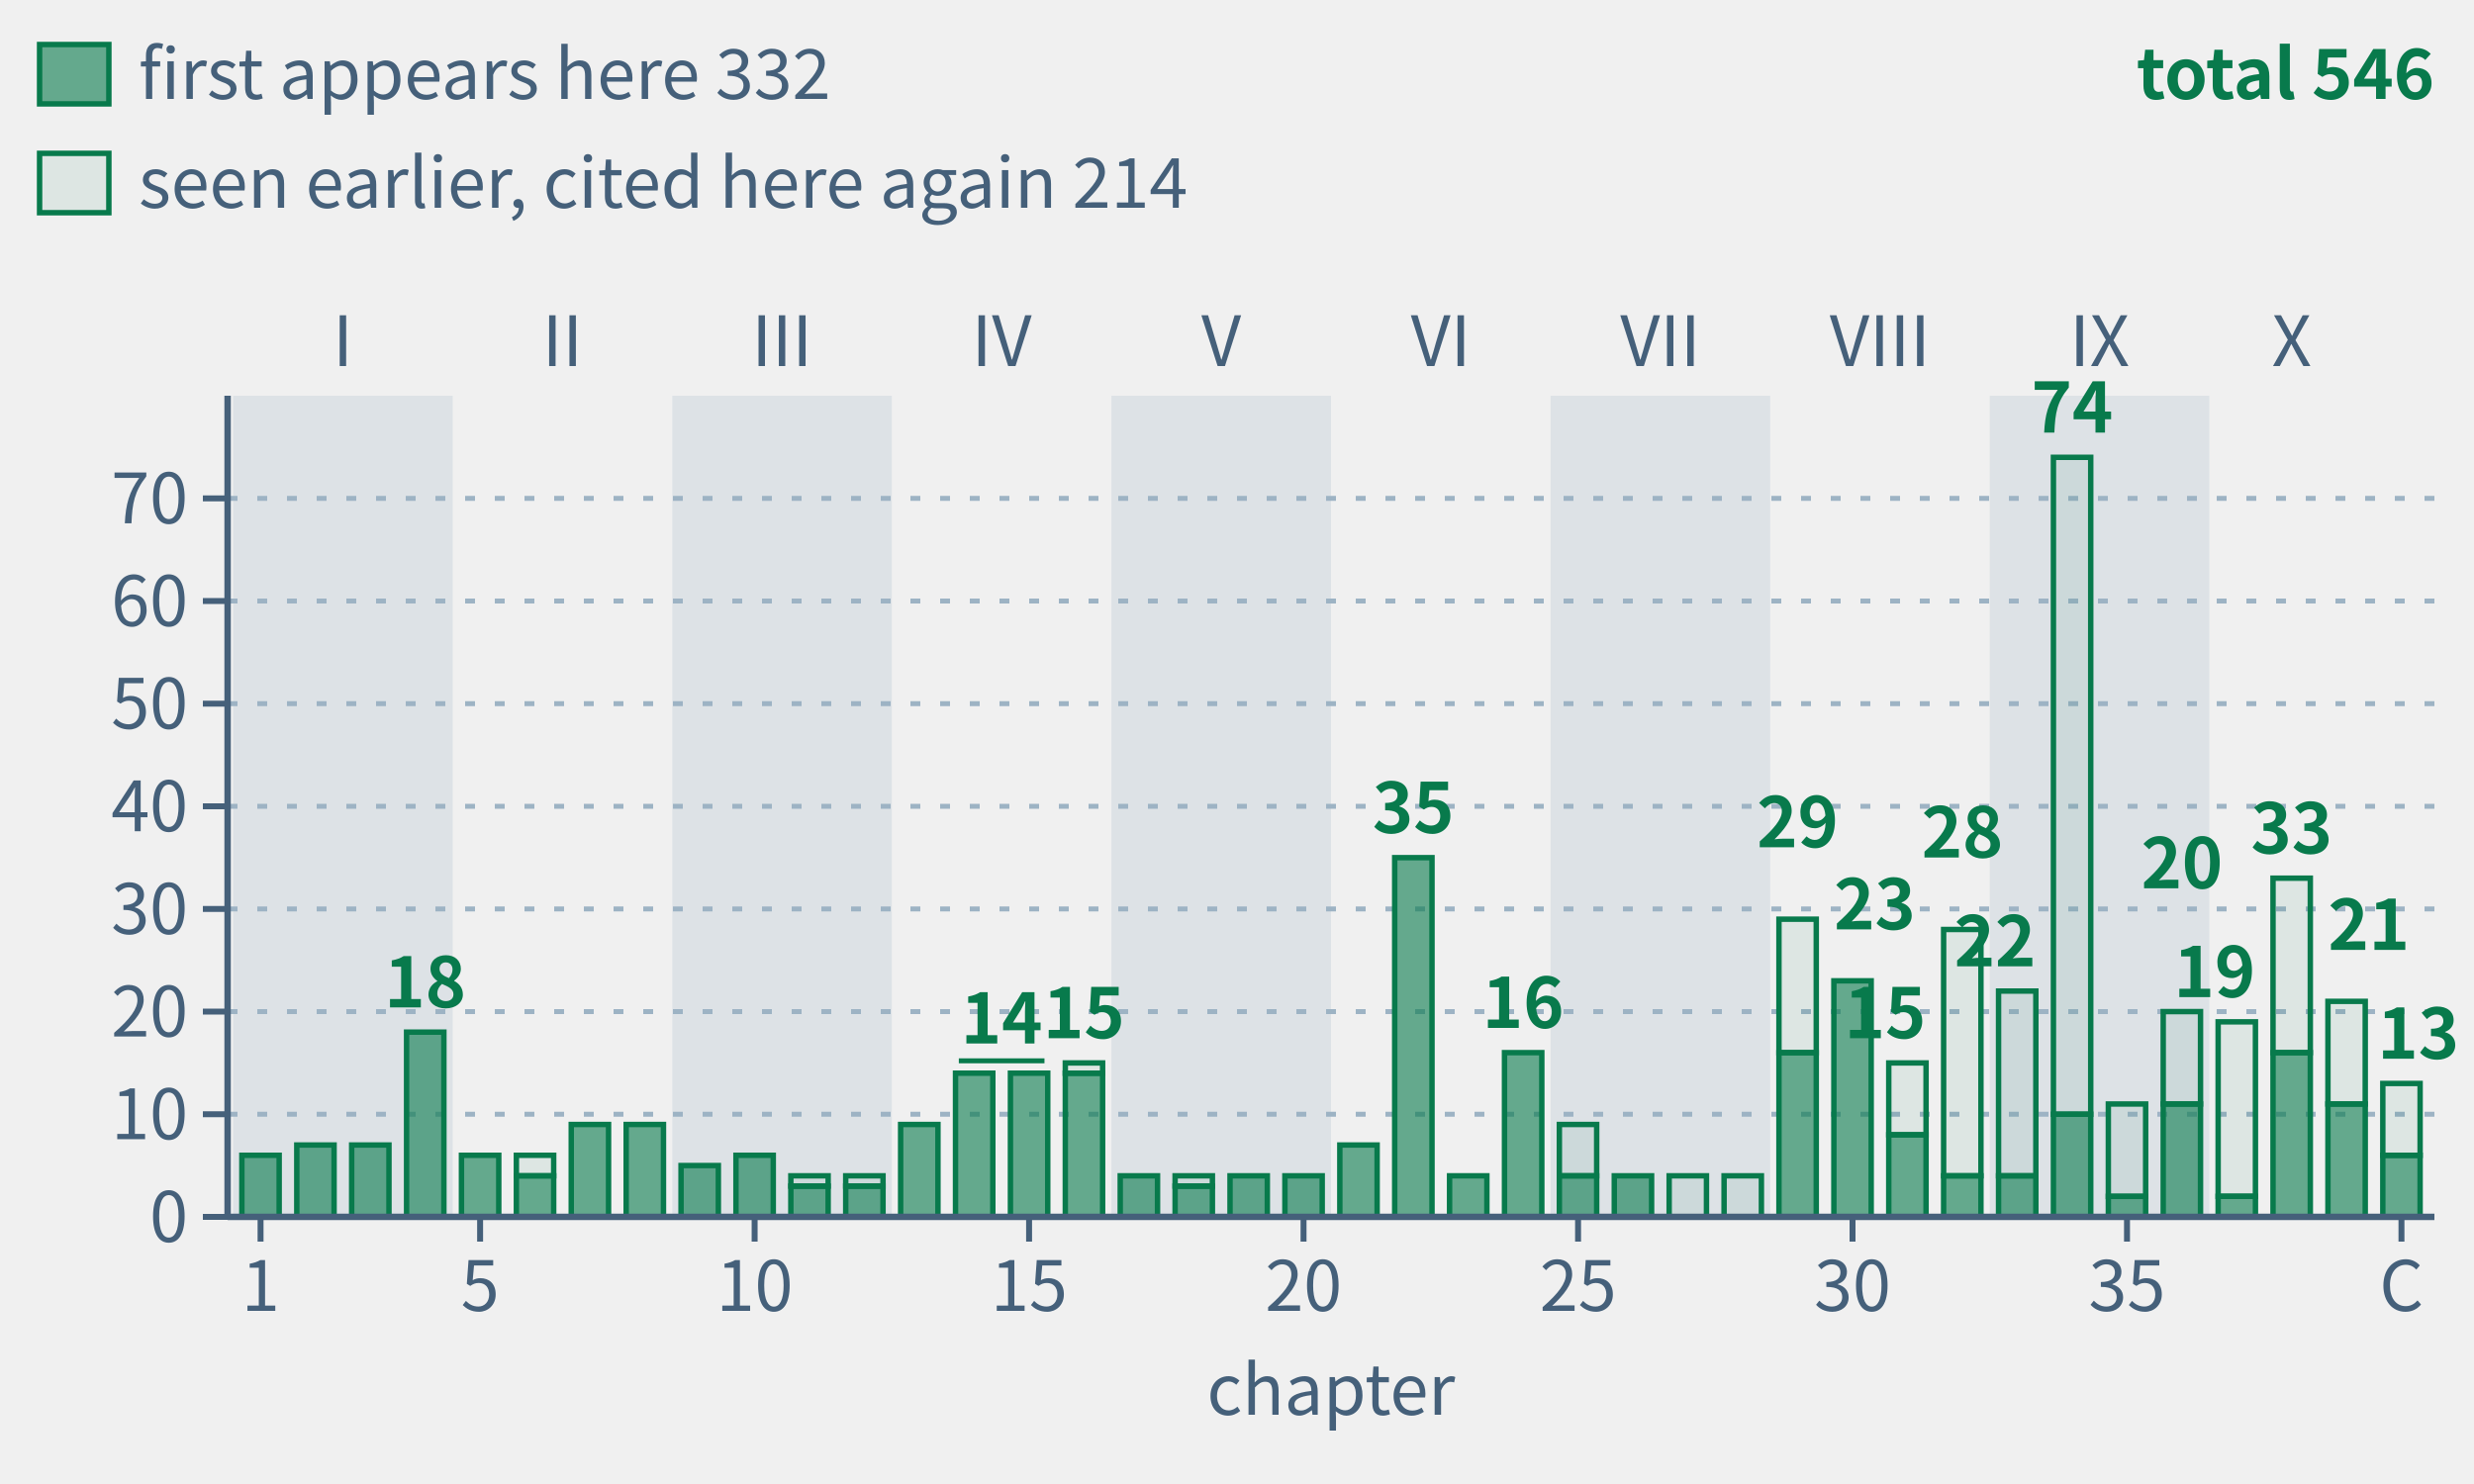
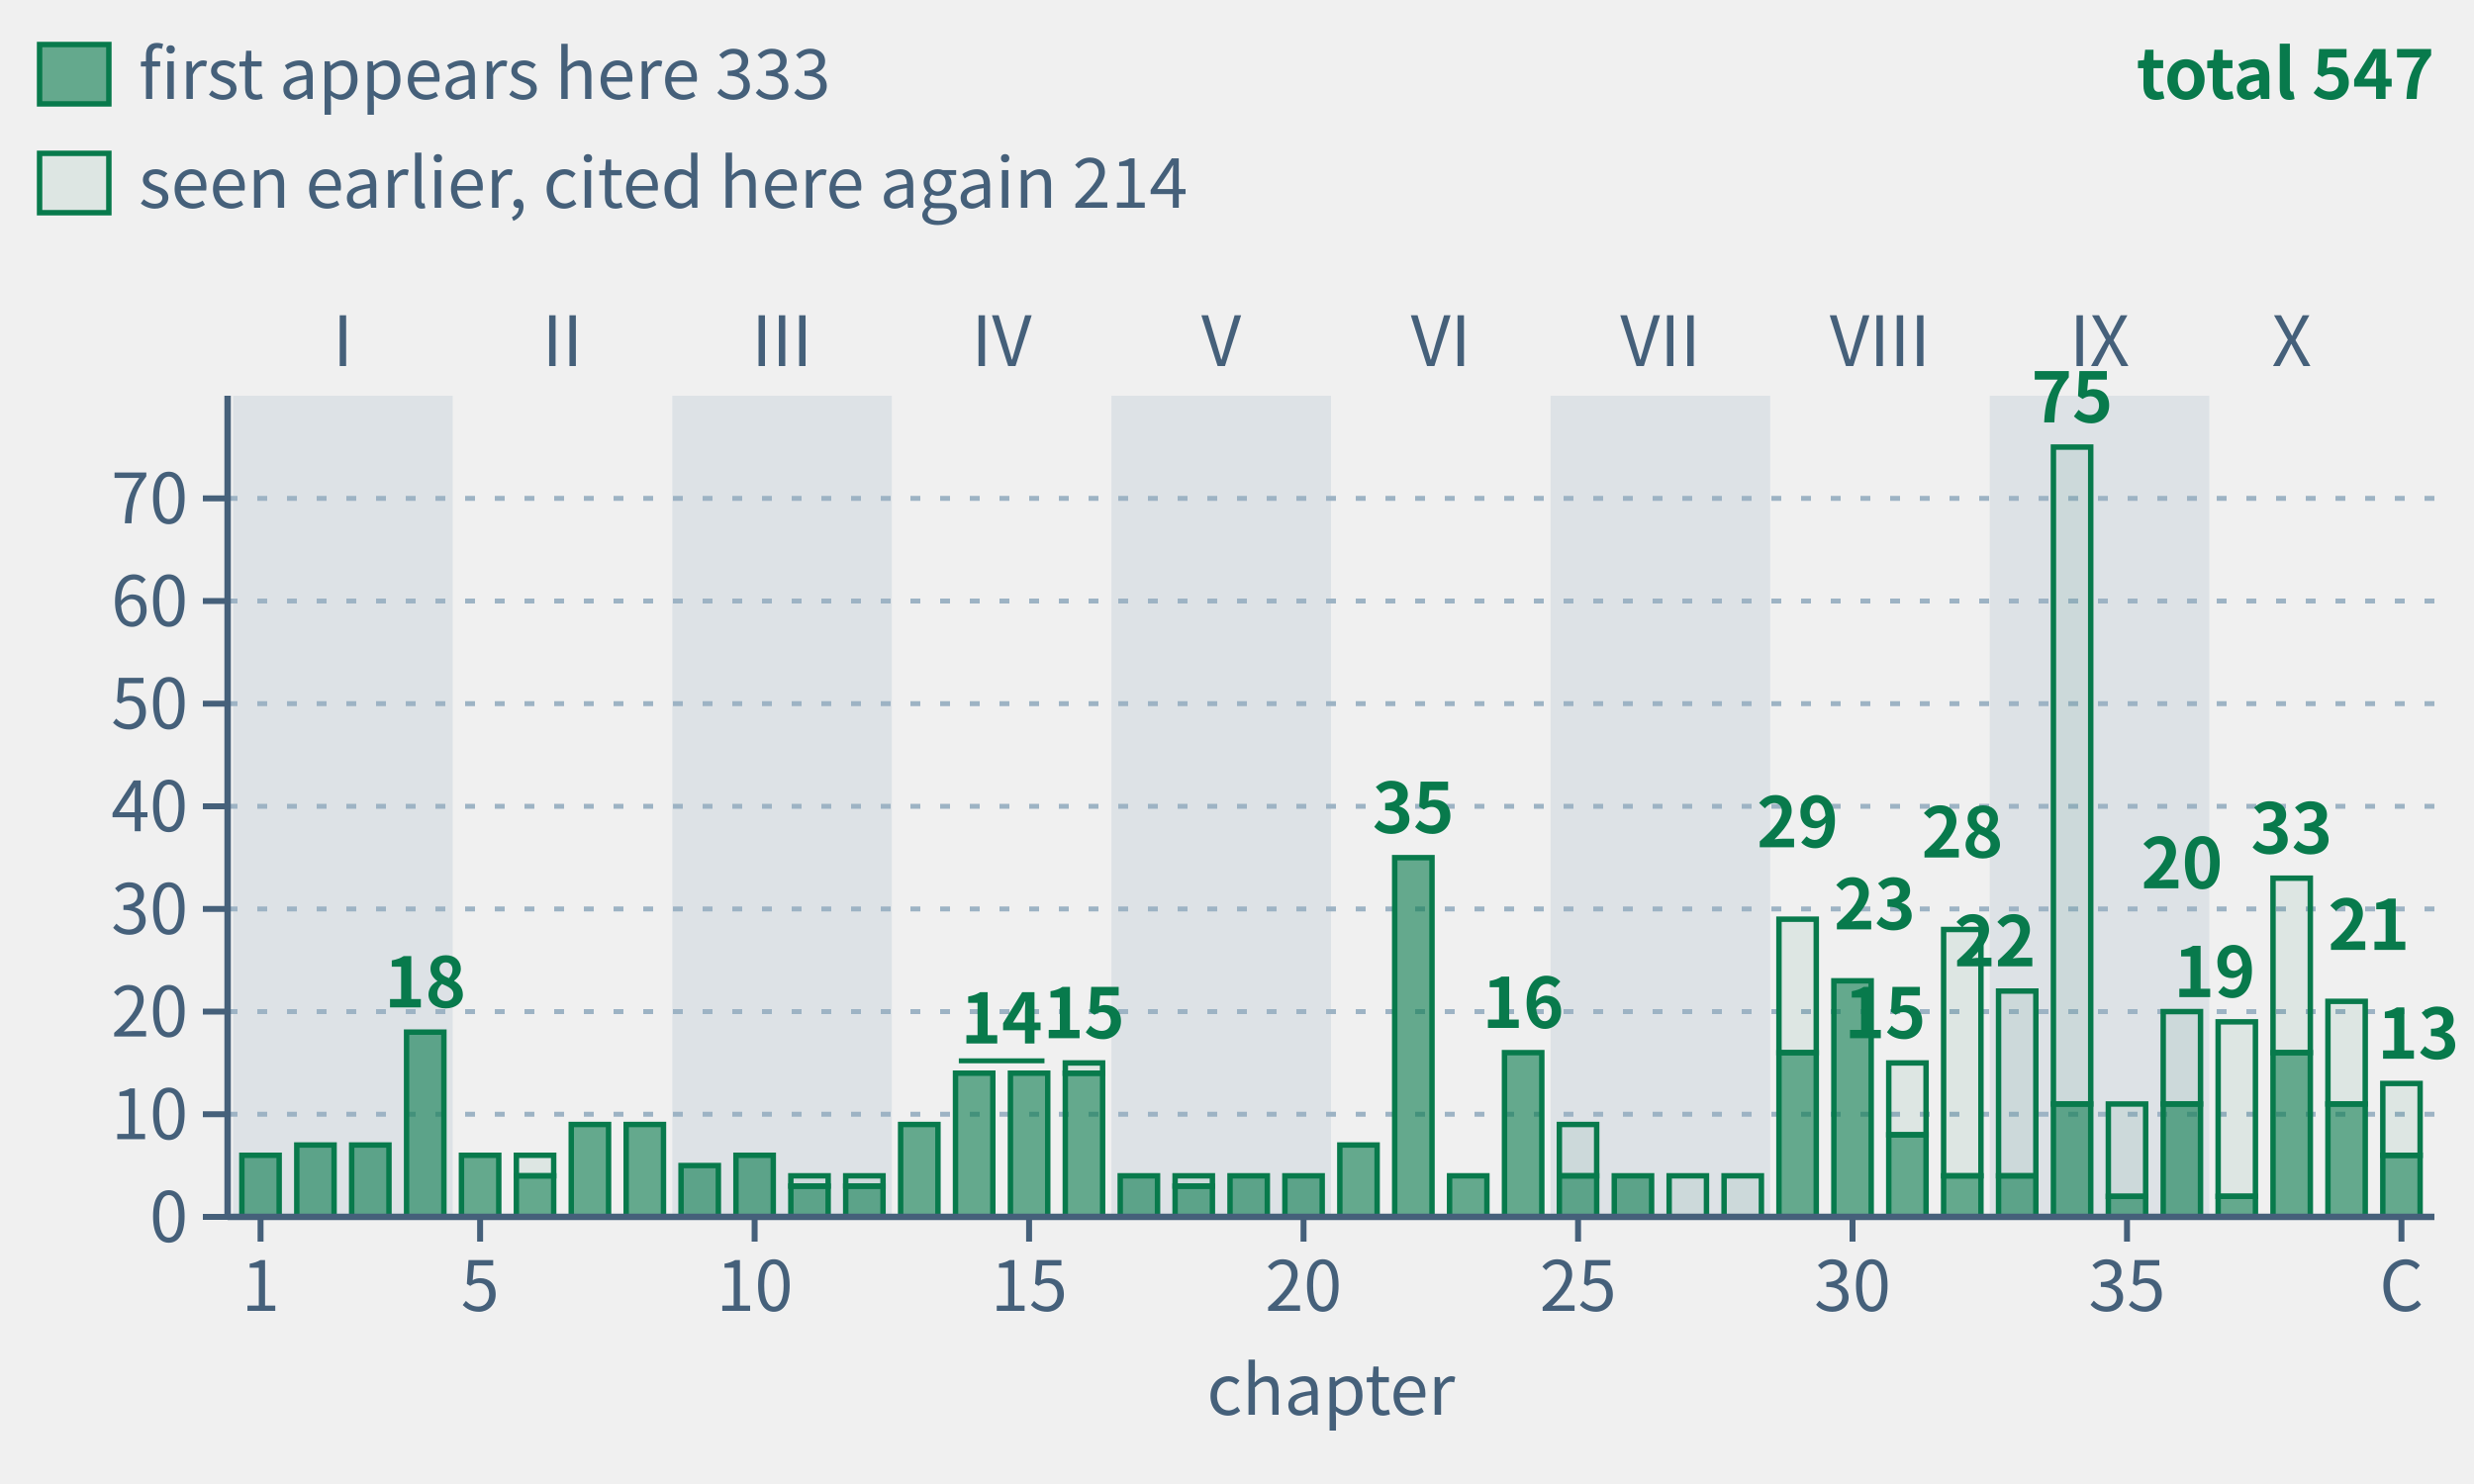
- <svg xmlns="http://www.w3.org/2000/svg" class="tr-fig" data-tr-fig="appc-theorems-by-chapter" data-lang="en" viewBox="0 0 500 300" width="500" height="300" font-family="'Noto Sans SC', 'Noto Sans CJK SC', 'Source Sans 3', 'PingFang SC', 'Microsoft YaHei', system-ui, sans-serif" role="img" aria-label="40 green bars in reading order, grouped by part. Each bar counts distinct frozen theorems cited by environment headers in that main chapter, including child pages. Total 546; solid sections count 332 first appearances, hollow sections 214 seen earlier. Reuse across main chapters counts again.">
+ <svg xmlns="http://www.w3.org/2000/svg" class="tr-fig" data-tr-fig="appc-theorems-by-chapter" data-lang="en" viewBox="0 0 500 300" width="500" height="300" font-family="'Noto Sans SC', 'Noto Sans CJK SC', 'Source Sans 3', 'PingFang SC', 'Microsoft YaHei', system-ui, sans-serif" role="img" aria-label="40 green bars in reading order, grouped by part. Each bar counts distinct frozen theorems cited by environment headers in that main chapter, including child pages. Total 547; solid sections count 333 first appearances, hollow sections 214 seen earlier. Reuse across main chapters counts again.">
  <style>.ts-ink{stroke:#0b1622}.tf-ink{fill:#0b1622}.ts-dim{stroke:#45607a}.tf-dim{fill:#45607a}.ts-faint{stroke:#9db3c4}.tf-faint{fill:#9db3c4}.ts-edge{stroke:#b9d0dd}.tf-edge{fill:#b9d0dd}.ts-hot{stroke:#5f9bb5}.tf-hot{fill:#5f9bb5}.ts-bg{stroke:#ffffff}.tf-bg{fill:#ffffff}.ts-panel{stroke:#eef5f9}.tf-panel{fill:#eef5f9}.ts-sheet{stroke:#f7fbfd}.tf-sheet{fill:#f7fbfd}.ts-cyan{stroke:#007c8a}.tf-cyan{fill:#007c8a}.ts-magenta{stroke:#b0128f}.tf-magenta{fill:#b0128f}.ts-amber{stroke:#946200}.tf-amber{fill:#946200}.ts-violet{stroke:#5a45c8}.tf-violet{fill:#5a45c8}.ts-ok{stroke:#087a4c}.tf-ok{fill:#087a4c}.ts-warn{stroke:#c21f3a}.tf-warn{fill:#c21f3a}.ts-blue{stroke:#1d5fd0}.tf-blue{fill:#1d5fd0}.ts-orange{stroke:#b85410}.tf-orange{fill:#b85410}.ts-sigma{stroke:#28405a}.tf-sigma{fill:#28405a}@media (prefers-color-scheme:dark){.ts-ink{stroke:#d4efff}.tf-ink{fill:#d4efff}.ts-dim{stroke:#6f8ea5}.tf-dim{fill:#6f8ea5}.ts-faint{stroke:#34506a}.tf-faint{fill:#34506a}.ts-edge{stroke:#143049}.tf-edge{fill:#143049}.ts-hot{stroke:#1f5d7c}.tf-hot{fill:#1f5d7c}.ts-bg{stroke:#03060c}.tf-bg{fill:#03060c}.ts-panel{stroke:#07101b}.tf-panel{fill:#07101b}.ts-sheet{stroke:#050c16}.tf-sheet{fill:#050c16}.ts-cyan{stroke:#19f0ff}.tf-cyan{fill:#19f0ff}.ts-magenta{stroke:#ff2fd0}.tf-magenta{fill:#ff2fd0}.ts-amber{stroke:#ffc83d}.tf-amber{fill:#ffc83d}.ts-violet{stroke:#9d8cff}.tf-violet{fill:#9d8cff}.ts-ok{stroke:#46ffb2}.tf-ok{fill:#46ffb2}.ts-warn{stroke:#ff5064}.tf-warn{fill:#ff5064}.ts-blue{stroke:#2a7bff}.tf-blue{fill:#2a7bff}.ts-orange{stroke:#ff8a3c}.tf-orange{fill:#ff8a3c}.ts-sigma{stroke:#cfe3ff}.tf-sigma{fill:#cfe3ff}}</style>
  <rect x="47.11" y="80" width="44.38" height="166" class="tf-faint" fill-opacity="0.22" />
  <text class="tf-dim" x="69.3" y="74" font-size="14" text-anchor="middle">I</text>
  <text class="tf-dim" x="113.68" y="74" font-size="14" text-anchor="middle">II</text>
  <rect x="135.87" y="80" width="44.38" height="166" class="tf-faint" fill-opacity="0.22" />
  <text class="tf-dim" x="158.05" y="74" font-size="14" text-anchor="middle">III</text>
  <text class="tf-dim" x="202.43" y="74" font-size="14" text-anchor="middle">IV</text>
  <rect x="224.62" y="80" width="44.38" height="166" class="tf-faint" fill-opacity="0.22" />
  <text class="tf-dim" x="246.81" y="74" font-size="14" text-anchor="middle">V</text>
  <text class="tf-dim" x="291.19" y="74" font-size="14" text-anchor="middle">VI</text>
  <rect x="313.38" y="80" width="44.38" height="166" class="tf-faint" fill-opacity="0.22" />
  <text class="tf-dim" x="335.57" y="74" font-size="14" text-anchor="middle">VII</text>
  <text class="tf-dim" x="379.95" y="74" font-size="14" text-anchor="middle">VIII</text>
  <rect x="402.13" y="80" width="44.38" height="166" class="tf-faint" fill-opacity="0.22" />
  <text class="tf-dim" x="424.32" y="74" font-size="14" text-anchor="middle">IX</text>
  <text class="tf-dim" x="463.15" y="74" font-size="14" text-anchor="middle">X</text>
  <line x1="46" y1="225.25" x2="492" y2="225.25" class="ts-faint" stroke-width="1" stroke-dasharray="2 4" fill="none" />
  <line x1="46" y1="204.5" x2="492" y2="204.5" class="ts-faint" stroke-width="1" stroke-dasharray="2 4" fill="none" />
  <line x1="46" y1="183.75" x2="492" y2="183.75" class="ts-faint" stroke-width="1" stroke-dasharray="2 4" fill="none" />
  <line x1="46" y1="163" x2="492" y2="163" class="ts-faint" stroke-width="1" stroke-dasharray="2 4" fill="none" />
  <line x1="46" y1="142.25" x2="492" y2="142.25" class="ts-faint" stroke-width="1" stroke-dasharray="2 4" fill="none" />
  <line x1="46" y1="121.5" x2="492" y2="121.5" class="ts-faint" stroke-width="1" stroke-dasharray="2 4" fill="none" />
  <line x1="46" y1="100.75" x2="492" y2="100.75" class="ts-faint" stroke-width="1" stroke-dasharray="2 4" fill="none" />
  <rect x="48.88" y="233.55" width="7.54" height="12.45" class="ts-ok tf-ok" stroke-width="1.1" fill-opacity="0.6" />
  <rect x="59.98" y="231.47" width="7.54" height="14.53" class="ts-ok tf-ok" stroke-width="1.1" fill-opacity="0.6" />
  <rect x="71.07" y="231.47" width="7.54" height="14.53" class="ts-ok tf-ok" stroke-width="1.1" fill-opacity="0.6" />
  <rect x="82.17" y="208.65" width="7.54" height="37.35" class="ts-ok tf-ok" stroke-width="1.1" fill-opacity="0.6" />
  <rect x="93.26" y="233.55" width="7.54" height="12.45" class="ts-ok tf-ok" stroke-width="1.1" fill-opacity="0.6" />
  <rect x="104.36" y="233.55" width="7.54" height="4.15" class="ts-ok tf-ok" stroke-width="1.1" fill-opacity="0.08" />
  <rect x="104.36" y="237.7" width="7.54" height="8.3" class="ts-ok tf-ok" stroke-width="1.1" fill-opacity="0.6" />
  <rect x="115.45" y="227.32" width="7.54" height="18.68" class="ts-ok tf-ok" stroke-width="1.1" fill-opacity="0.6" />
  <rect x="126.55" y="227.32" width="7.54" height="18.68" class="ts-ok tf-ok" stroke-width="1.1" fill-opacity="0.6" />
  <rect x="137.64" y="235.62" width="7.54" height="10.38" class="ts-ok tf-ok" stroke-width="1.1" fill-opacity="0.6" />
  <rect x="148.74" y="233.55" width="7.54" height="12.45" class="ts-ok tf-ok" stroke-width="1.1" fill-opacity="0.6" />
  <rect x="159.83" y="237.7" width="7.54" height="2.08" class="ts-ok tf-ok" stroke-width="1.1" fill-opacity="0.08" />
  <rect x="159.83" y="239.78" width="7.54" height="6.22" class="ts-ok tf-ok" stroke-width="1.1" fill-opacity="0.6" />
  <rect x="170.92" y="237.7" width="7.54" height="2.08" class="ts-ok tf-ok" stroke-width="1.1" fill-opacity="0.08" />
  <rect x="170.92" y="239.78" width="7.54" height="6.22" class="ts-ok tf-ok" stroke-width="1.1" fill-opacity="0.6" />
  <rect x="182.02" y="227.32" width="7.54" height="18.68" class="ts-ok tf-ok" stroke-width="1.1" fill-opacity="0.6" />
  <rect x="193.11" y="216.95" width="7.54" height="29.05" class="ts-ok tf-ok" stroke-width="1.1" fill-opacity="0.6" />
  <rect x="204.21" y="216.95" width="7.54" height="29.05" class="ts-ok tf-ok" stroke-width="1.1" fill-opacity="0.6" />
  <rect x="215.3" y="214.88" width="7.54" height="2.08" class="ts-ok tf-ok" stroke-width="1.1" fill-opacity="0.08" />
  <rect x="215.3" y="216.95" width="7.54" height="29.05" class="ts-ok tf-ok" stroke-width="1.1" fill-opacity="0.6" />
  <rect x="226.4" y="237.7" width="7.54" height="8.3" class="ts-ok tf-ok" stroke-width="1.1" fill-opacity="0.6" />
  <rect x="237.49" y="237.7" width="7.54" height="2.08" class="ts-ok tf-ok" stroke-width="1.1" fill-opacity="0.08" />
  <rect x="237.49" y="239.78" width="7.54" height="6.22" class="ts-ok tf-ok" stroke-width="1.1" fill-opacity="0.6" />
  <rect x="248.59" y="237.7" width="7.54" height="8.3" class="ts-ok tf-ok" stroke-width="1.1" fill-opacity="0.6" />
  <rect x="259.68" y="237.7" width="7.54" height="8.3" class="ts-ok tf-ok" stroke-width="1.1" fill-opacity="0.6" />
  <rect x="270.78" y="231.47" width="7.54" height="14.53" class="ts-ok tf-ok" stroke-width="1.1" fill-opacity="0.6" />
  <rect x="281.87" y="173.38" width="7.54" height="72.62" class="ts-ok tf-ok" stroke-width="1.1" fill-opacity="0.6" />
  <rect x="292.96" y="237.7" width="7.54" height="8.3" class="ts-ok tf-ok" stroke-width="1.1" fill-opacity="0.6" />
  <rect x="304.06" y="212.8" width="7.54" height="33.2" class="ts-ok tf-ok" stroke-width="1.1" fill-opacity="0.6" />
  <rect x="315.15" y="227.32" width="7.54" height="10.38" class="ts-ok tf-ok" stroke-width="1.1" fill-opacity="0.08" />
  <rect x="315.15" y="237.7" width="7.54" height="8.3" class="ts-ok tf-ok" stroke-width="1.1" fill-opacity="0.6" />
  <rect x="326.25" y="237.7" width="7.54" height="8.3" class="ts-ok tf-ok" stroke-width="1.1" fill-opacity="0.6" />
  <rect x="337.34" y="237.7" width="7.54" height="8.3" class="ts-ok tf-ok" stroke-width="1.1" fill-opacity="0.08" />
  <rect x="348.44" y="237.7" width="7.54" height="8.3" class="ts-ok tf-ok" stroke-width="1.1" fill-opacity="0.08" />
  <rect x="359.53" y="185.82" width="7.54" height="26.98" class="ts-ok tf-ok" stroke-width="1.1" fill-opacity="0.08" />
  <rect x="359.53" y="212.8" width="7.54" height="33.2" class="ts-ok tf-ok" stroke-width="1.1" fill-opacity="0.6" />
  <rect x="370.63" y="198.28" width="7.54" height="47.73" class="ts-ok tf-ok" stroke-width="1.1" fill-opacity="0.6" />
  <rect x="381.72" y="214.88" width="7.54" height="14.53" class="ts-ok tf-ok" stroke-width="1.1" fill-opacity="0.08" />
  <rect x="381.72" y="229.4" width="7.54" height="16.6" class="ts-ok tf-ok" stroke-width="1.1" fill-opacity="0.6" />
  <rect x="392.81" y="187.9" width="7.54" height="49.8" class="ts-ok tf-ok" stroke-width="1.1" fill-opacity="0.08" />
  <rect x="392.81" y="237.7" width="7.54" height="8.3" class="ts-ok tf-ok" stroke-width="1.1" fill-opacity="0.6" />
  <rect x="403.91" y="200.35" width="7.54" height="37.35" class="ts-ok tf-ok" stroke-width="1.1" fill-opacity="0.08" />
  <rect x="403.91" y="237.7" width="7.54" height="8.3" class="ts-ok tf-ok" stroke-width="1.1" fill-opacity="0.6" />
-   <rect x="415" y="92.45" width="7.54" height="132.8" class="ts-ok tf-ok" stroke-width="1.1" fill-opacity="0.08" />
-   <rect x="415" y="225.25" width="7.54" height="20.75" class="ts-ok tf-ok" stroke-width="1.1" fill-opacity="0.6" />
+   <rect x="415" y="90.38" width="7.54" height="132.8" class="ts-ok tf-ok" stroke-width="1.1" fill-opacity="0.08" />
+   <rect x="415" y="223.18" width="7.54" height="22.82" class="ts-ok tf-ok" stroke-width="1.1" fill-opacity="0.6" />
  <rect x="426.1" y="223.18" width="7.54" height="18.68" class="ts-ok tf-ok" stroke-width="1.1" fill-opacity="0.08" />
  <rect x="426.1" y="241.85" width="7.54" height="4.15" class="ts-ok tf-ok" stroke-width="1.1" fill-opacity="0.6" />
  <rect x="437.19" y="204.5" width="7.54" height="18.68" class="ts-ok tf-ok" stroke-width="1.1" fill-opacity="0.08" />
  <rect x="437.19" y="223.18" width="7.54" height="22.82" class="ts-ok tf-ok" stroke-width="1.1" fill-opacity="0.6" />
  <rect x="448.29" y="206.57" width="7.54" height="35.27" class="ts-ok tf-ok" stroke-width="1.1" fill-opacity="0.08" />
  <rect x="448.29" y="241.85" width="7.54" height="4.15" class="ts-ok tf-ok" stroke-width="1.1" fill-opacity="0.6" />
  <rect x="459.38" y="177.53" width="7.54" height="35.27" class="ts-ok tf-ok" stroke-width="1.1" fill-opacity="0.08" />
  <rect x="459.38" y="212.8" width="7.54" height="33.2" class="ts-ok tf-ok" stroke-width="1.1" fill-opacity="0.6" />
  <rect x="470.48" y="202.43" width="7.54" height="20.75" class="ts-ok tf-ok" stroke-width="1.1" fill-opacity="0.08" />
  <rect x="470.48" y="223.18" width="7.54" height="22.82" class="ts-ok tf-ok" stroke-width="1.1" fill-opacity="0.6" />
  <rect x="481.57" y="219.03" width="7.54" height="14.53" class="ts-ok tf-ok" stroke-width="1.1" fill-opacity="0.08" />
  <rect x="481.57" y="233.55" width="7.54" height="12.45" class="ts-ok tf-ok" stroke-width="1.1" fill-opacity="0.6" />
  <text class="tf-ok" x="85.94" y="203.65" font-size="14" text-anchor="middle" font-weight="600">18</text>
  <line x1="193.78" y1="214.45" x2="211.09" y2="214.45" class="ts-ok" stroke-width="1" fill="none" />
  <text class="tf-ok" x="202.43" y="210.95" font-size="14" text-anchor="middle" font-weight="600">14</text>
  <text class="tf-ok" x="219.07" y="209.88" font-size="14" text-anchor="middle" font-weight="600">15</text>
  <text class="tf-ok" x="285.64" y="168.38" font-size="14" text-anchor="middle" font-weight="600">35</text>
  <text class="tf-ok" x="307.83" y="207.8" font-size="14" text-anchor="middle" font-weight="600">16</text>
  <text class="tf-ok" x="363.3" y="171.28" font-size="14" text-anchor="middle" font-weight="600">29</text>
  <text class="tf-ok" x="370.63" y="187.88" font-size="14" font-weight="600">23</text>
  <text class="tf-ok" x="389.26" y="209.88" font-size="14" text-anchor="end" font-weight="600">15</text>
  <text class="tf-ok" x="396.59" y="173.35" font-size="14" text-anchor="middle" font-weight="600">28</text>
  <text class="tf-ok" x="411.45" y="195.35" font-size="14" text-anchor="end" font-weight="600">22</text>
-   <text class="tf-ok" x="418.78" y="87.45" font-size="14" text-anchor="middle" font-weight="600">74</text>
+   <text class="tf-ok" x="418.78" y="85.38" font-size="14" text-anchor="middle" font-weight="600">75</text>
  <text class="tf-ok" x="440.97" y="179.57" font-size="14" text-anchor="middle" font-weight="600">20</text>
  <text class="tf-ok" x="455.83" y="201.57" font-size="14" text-anchor="end" font-weight="600">19</text>
  <text class="tf-ok" x="463.15" y="172.53" font-size="14" text-anchor="middle" font-weight="600">33</text>
  <text class="tf-ok" x="470.48" y="192.03" font-size="14" font-weight="600">21</text>
  <text class="tf-ok" x="497" y="214.03" font-size="14" text-anchor="end" font-weight="600">13</text>
  <line x1="46" y1="246" x2="492" y2="246" class="ts-dim" stroke-width="1.3" fill="none" />
  <line x1="52.66" y1="246" x2="52.66" y2="251" class="ts-dim" stroke-width="1.2" fill="none" />
  <text class="tf-dim" x="52.66" y="265" font-size="14" text-anchor="middle">1</text>
  <line x1="97.03" y1="246" x2="97.03" y2="251" class="ts-dim" stroke-width="1.2" fill="none" />
  <text class="tf-dim" x="97.03" y="265" font-size="14" text-anchor="middle">5</text>
  <line x1="152.51" y1="246" x2="152.51" y2="251" class="ts-dim" stroke-width="1.2" fill="none" />
  <text class="tf-dim" x="152.51" y="265" font-size="14" text-anchor="middle">10</text>
  <line x1="207.98" y1="246" x2="207.98" y2="251" class="ts-dim" stroke-width="1.2" fill="none" />
  <text class="tf-dim" x="207.98" y="265" font-size="14" text-anchor="middle">15</text>
  <line x1="263.45" y1="246" x2="263.45" y2="251" class="ts-dim" stroke-width="1.2" fill="none" />
  <text class="tf-dim" x="263.45" y="265" font-size="14" text-anchor="middle">20</text>
  <line x1="318.93" y1="246" x2="318.93" y2="251" class="ts-dim" stroke-width="1.2" fill="none" />
  <text class="tf-dim" x="318.93" y="265" font-size="14" text-anchor="middle">25</text>
  <line x1="374.4" y1="246" x2="374.4" y2="251" class="ts-dim" stroke-width="1.2" fill="none" />
  <text class="tf-dim" x="374.4" y="265" font-size="14" text-anchor="middle">30</text>
  <line x1="429.87" y1="246" x2="429.87" y2="251" class="ts-dim" stroke-width="1.2" fill="none" />
  <text class="tf-dim" x="429.87" y="265" font-size="14" text-anchor="middle">35</text>
  <line x1="485.34" y1="246" x2="485.34" y2="251" class="ts-dim" stroke-width="1.2" fill="none" />
  <text class="tf-dim" x="485.34" y="265" font-size="14" text-anchor="middle">C</text>
  <text class="tf-dim" x="269" y="286" font-size="14" text-anchor="middle">chapter</text>
  <line x1="46" y1="80" x2="46" y2="246" class="ts-dim" stroke-width="1.3" fill="none" />
  <line x1="41" y1="246" x2="46" y2="246" class="ts-dim" stroke-width="1.2" fill="none" />
  <text class="tf-dim" x="38" y="251.04" font-size="14" text-anchor="end">0</text>
  <line x1="41" y1="225.25" x2="46" y2="225.25" class="ts-dim" stroke-width="1.2" fill="none" />
  <text class="tf-dim" x="38" y="230.29" font-size="14" text-anchor="end">10</text>
  <line x1="41" y1="204.5" x2="46" y2="204.5" class="ts-dim" stroke-width="1.2" fill="none" />
  <text class="tf-dim" x="38" y="209.54" font-size="14" text-anchor="end">20</text>
  <line x1="41" y1="183.75" x2="46" y2="183.75" class="ts-dim" stroke-width="1.2" fill="none" />
  <text class="tf-dim" x="38" y="188.79" font-size="14" text-anchor="end">30</text>
  <line x1="41" y1="163" x2="46" y2="163" class="ts-dim" stroke-width="1.2" fill="none" />
  <text class="tf-dim" x="38" y="168.04" font-size="14" text-anchor="end">40</text>
  <line x1="41" y1="142.25" x2="46" y2="142.25" class="ts-dim" stroke-width="1.2" fill="none" />
  <text class="tf-dim" x="38" y="147.29" font-size="14" text-anchor="end">50</text>
  <line x1="41" y1="121.5" x2="46" y2="121.5" class="ts-dim" stroke-width="1.2" fill="none" />
  <text class="tf-dim" x="38" y="126.54" font-size="14" text-anchor="end">60</text>
  <line x1="41" y1="100.75" x2="46" y2="100.75" class="ts-dim" stroke-width="1.2" fill="none" />
  <text class="tf-dim" x="38" y="105.79" font-size="14" text-anchor="end">70</text>
  <rect x="8" y="9" width="14" height="12" class="ts-ok tf-ok" stroke-width="1.1" fill-opacity="0.6" />
-   <text class="tf-dim" x="28" y="20" font-size="14">first appears here 332</text>
+   <text class="tf-dim" x="28" y="20" font-size="14">first appears here 333</text>
  <rect x="8" y="31" width="14" height="12" class="ts-ok tf-ok" stroke-width="1.1" fill-opacity="0.08" />
  <text class="tf-dim" x="28" y="42" font-size="14">seen earlier, cited here again 214</text>
-   <text class="tf-ok" x="492" y="20" font-size="14" text-anchor="end" font-weight="600">total 546</text>
+   <text class="tf-ok" x="492" y="20" font-size="14" text-anchor="end" font-weight="600">total 547</text>
</svg>
